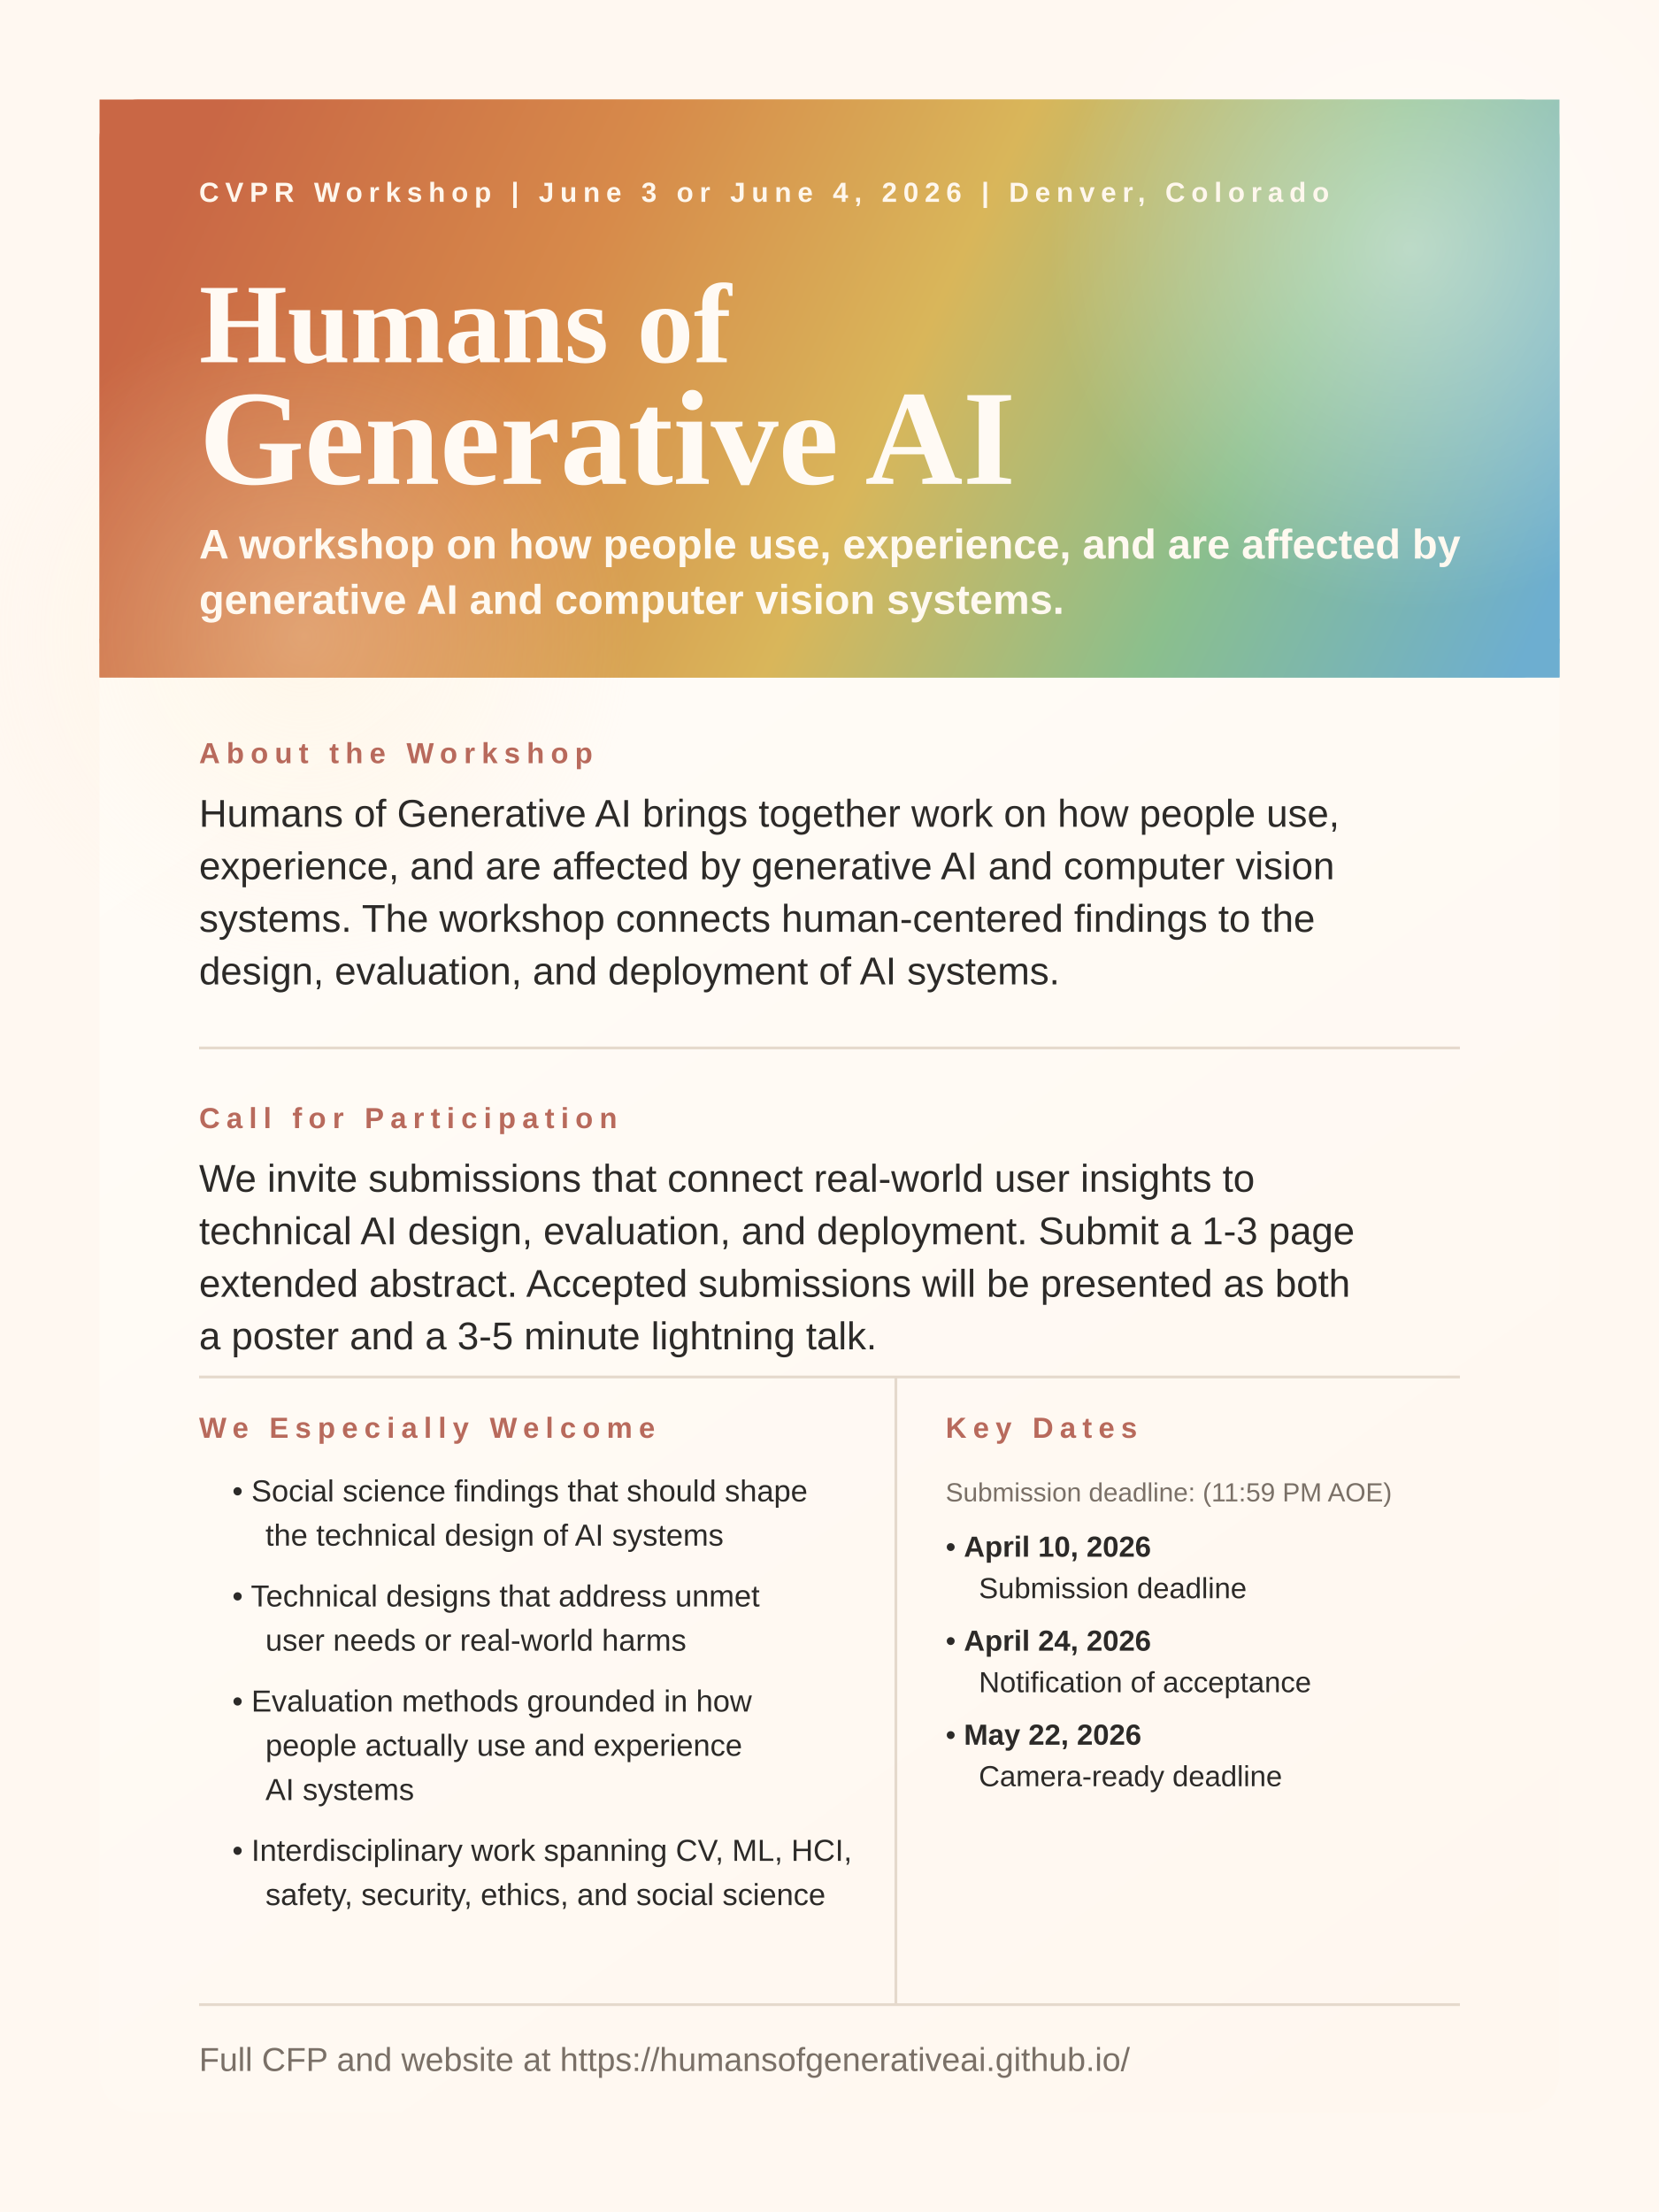
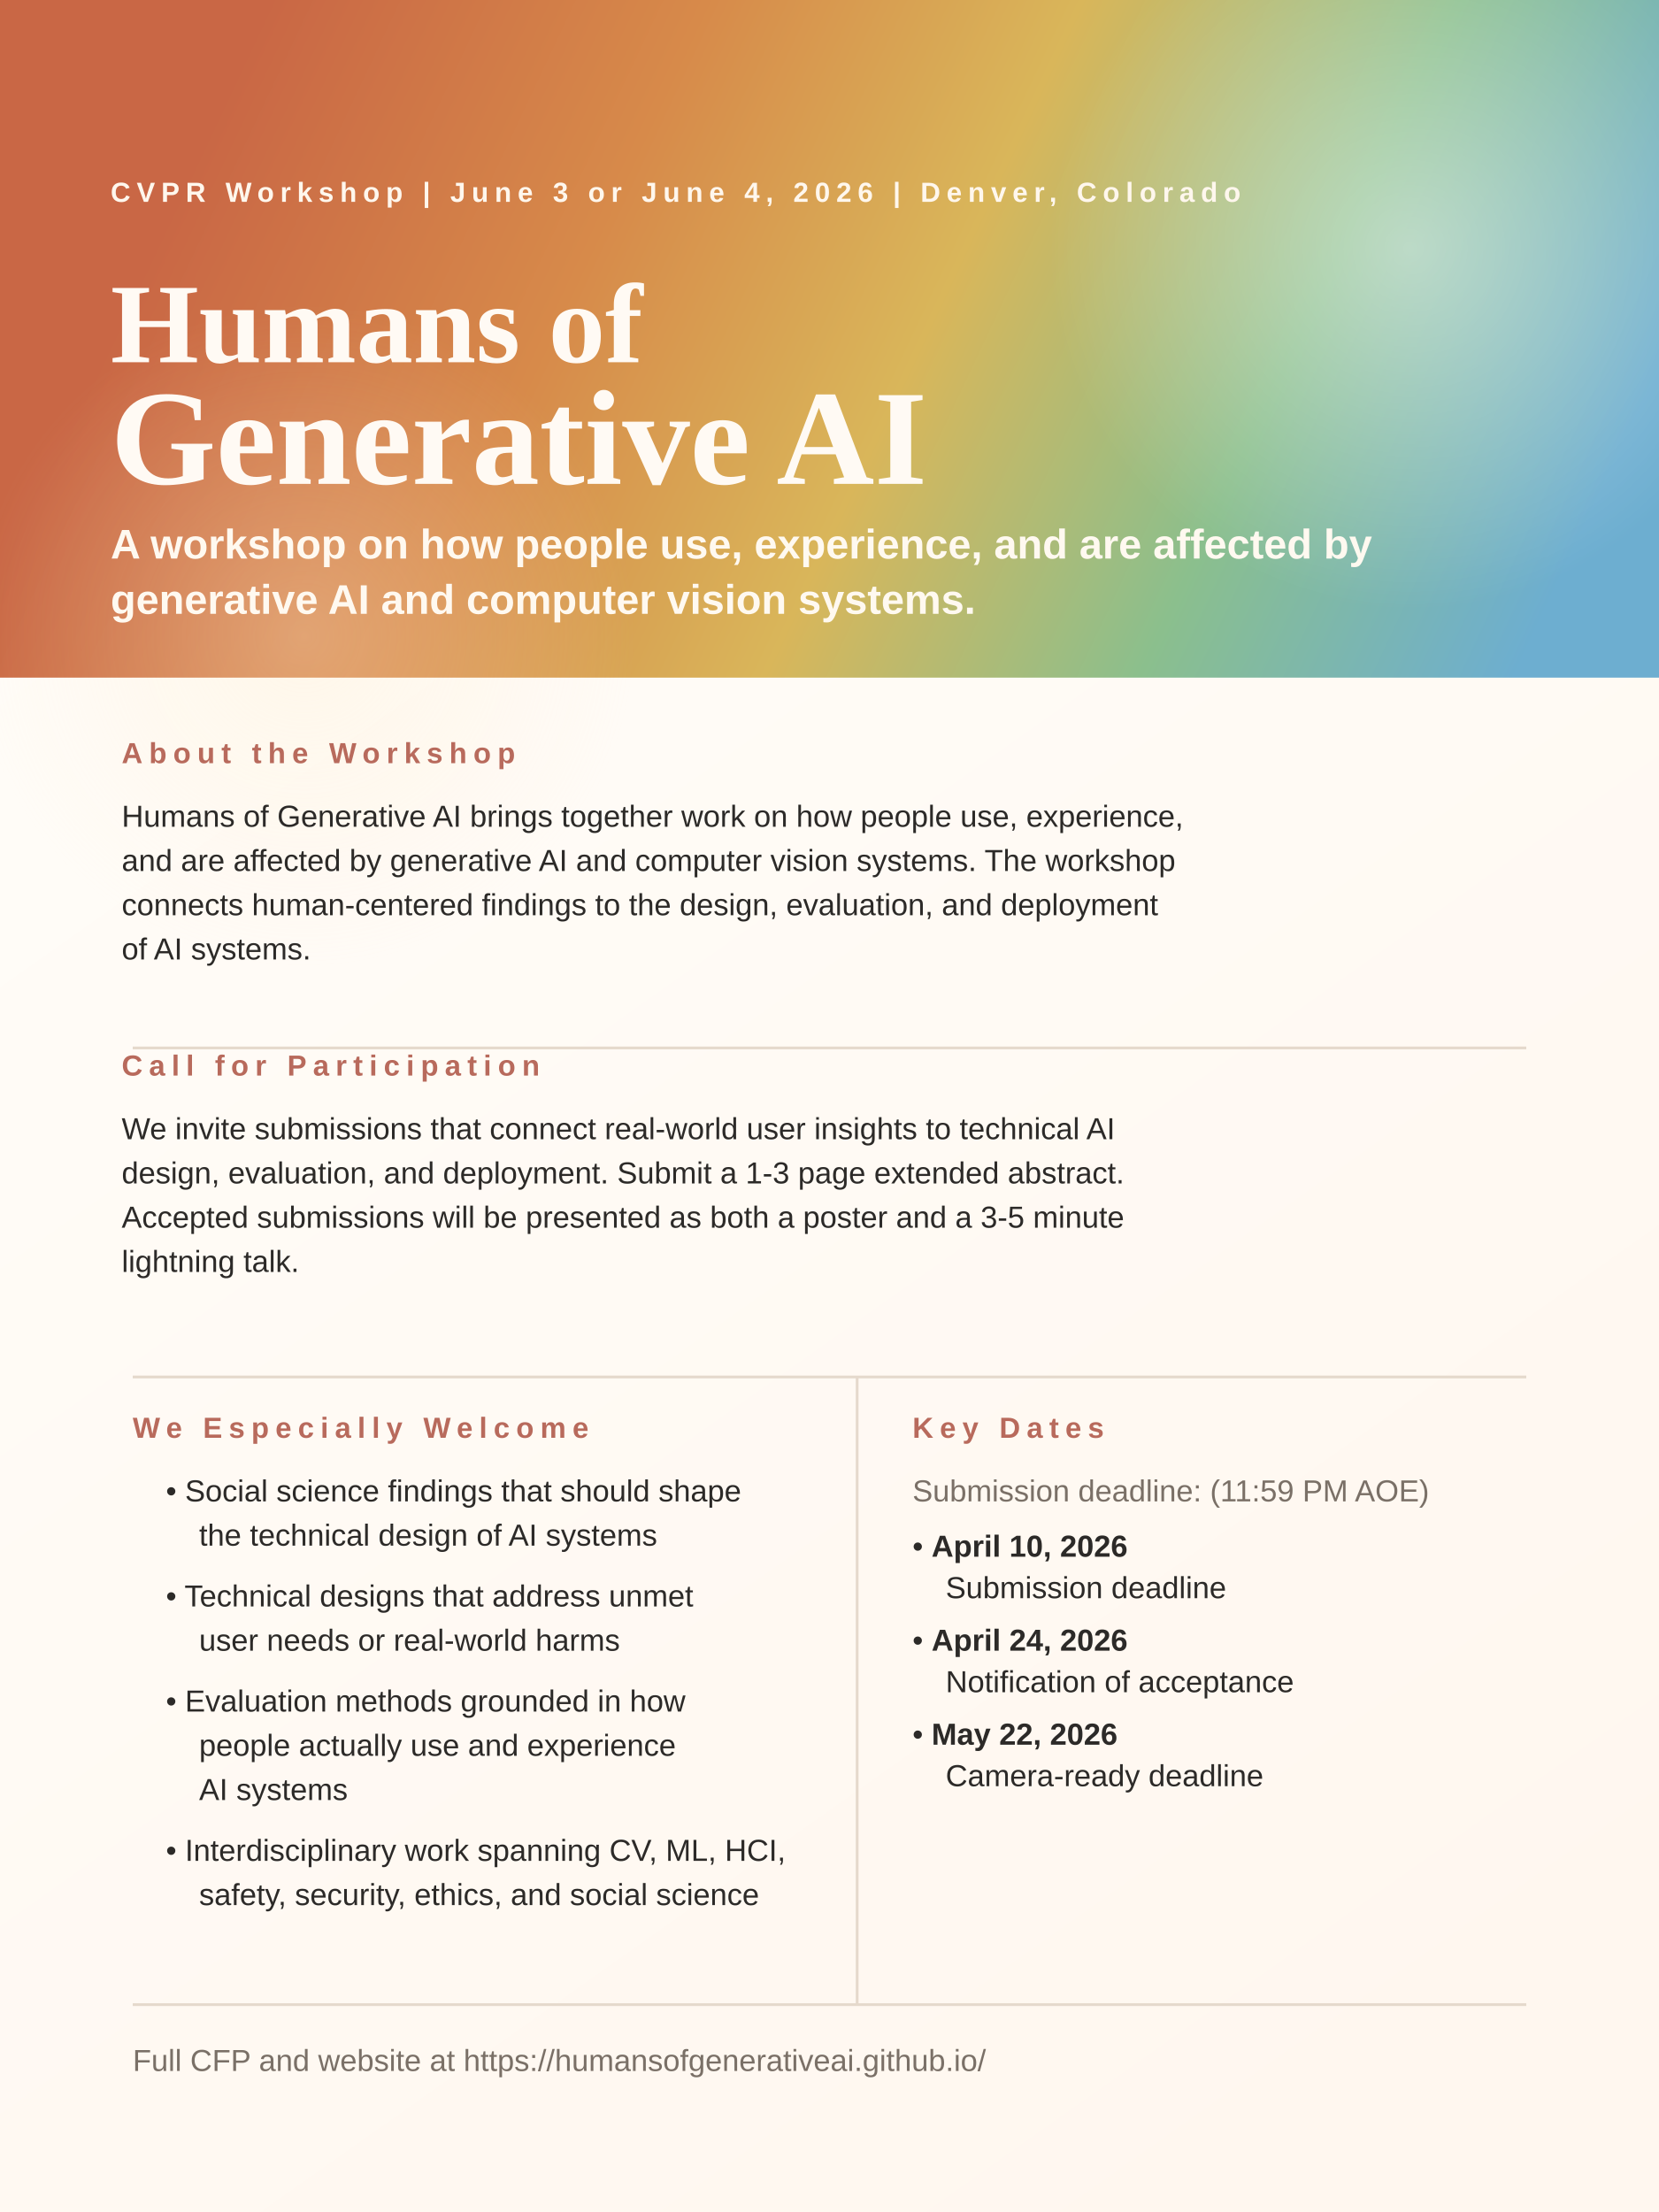
<svg xmlns="http://www.w3.org/2000/svg" width="1200" height="1600" viewBox="0 0 1200 1600" fill="none">
  <defs>
    <linearGradient id="bg" x1="144" y1="108" x2="1070" y2="544" gradientUnits="userSpaceOnUse">
      <stop stop-color="#C96745" />
      <stop offset="0.28" stop-color="#D78A4A" />
      <stop offset="0.52" stop-color="#D9B65A" />
      <stop offset="0.76" stop-color="#8BBF8D" />
      <stop offset="1" stop-color="#6DAED0" />
    </linearGradient>
    <linearGradient id="paper" x1="120" y1="120" x2="1080" y2="1480" gradientUnits="userSpaceOnUse">
      <stop stop-color="#FFFDF9" />
      <stop offset="1" stop-color="#FFF7EF" />
    </linearGradient>
    <radialGradient id="glow1" cx="0" cy="0" r="1" gradientUnits="userSpaceOnUse" gradientTransform="translate(1020 180) rotate(90) scale(260)">
      <stop stop-color="white" stop-opacity="0.45" />
      <stop offset="1" stop-color="white" stop-opacity="0" />
    </radialGradient>
    <radialGradient id="glow2" cx="0" cy="0" r="1" gradientUnits="userSpaceOnUse" gradientTransform="translate(220 460) rotate(90) scale(240)">
      <stop stop-color="#FFEBCD" stop-opacity="0.32" />
      <stop offset="1" stop-color="#FFEBCD" stop-opacity="0" />
    </radialGradient>
    <style>
      .sans { font-family: "Helvetica Neue", Arial, sans-serif; }
      .serif { font-family: Georgia, "Times New Roman", serif; }
      .smallcaps { letter-spacing: 0.22em; text-transform: uppercase; }
    </style>
  </defs>
-   <rect width="1200" height="1600" fill="#FFF8F1" />
-   <rect x="72" y="72" width="1056" height="1456" rx="28" fill="url(#paper)" />
+   <rect width="1200" height="1600" fill="url(#paper)" />
  <g>
-     <path d="M72 72H1128V490H72V72Z" fill="url(#bg)" />
-     <rect x="72" y="72" width="1056" height="418" rx="28" fill="url(#bg)" />
-     <rect x="72" y="462" width="1056" height="28" fill="url(#bg)" />
+     <path d="M0 0H1200V490H0V0Z" fill="url(#bg)" />
+     <rect x="0" y="0" width="1200" height="418" fill="url(#bg)" />
+     <rect x="0" y="462" width="1200" height="28" fill="url(#bg)" />
    <circle cx="1020" cy="180" r="260" fill="url(#glow1)" />
    <circle cx="220" cy="460" r="240" fill="url(#glow2)" />
  </g>
-   <text x="144" y="146" fill="#FFF7ED" class="sans smallcaps" font-size="20" font-weight="700">CVPR Workshop  |  June 3 or June 4, 2026  |  Denver, Colorado</text>
-   <text x="144" y="262" fill="#FFFAF4" class="serif" font-size="82" font-weight="700">Humans of</text>
-   <text x="144" y="350" fill="#FFFAF4" class="serif" font-size="98" font-weight="700">Generative AI</text>
-   <text x="144" y="404" fill="#FFF9F0" class="sans" font-size="30" font-weight="600">
-     <tspan x="144" dy="0">A workshop on how people use, experience, and are affected by</tspan>
-     <tspan x="144" dy="40">generative AI and computer vision systems.</tspan>
+   <text x="80" y="146" fill="#FFF7ED" class="sans smallcaps" font-size="20" font-weight="700">CVPR Workshop  |  June 3 or June 4, 2026  |  Denver, Colorado</text>
+   <text x="80" y="262" fill="#FFFAF4" class="serif" font-size="82" font-weight="700">Humans of</text>
+   <text x="80" y="350" fill="#FFFAF4" class="serif" font-size="98" font-weight="700">Generative AI</text>
+   <text x="80" y="404" fill="#FFF9F0" class="sans" font-size="30" font-weight="600">
+     <tspan x="80" dy="0">A workshop on how people use, experience, and are affected by</tspan>
+     <tspan x="80" dy="40">generative AI and computer vision systems.</tspan>
  </text>
-   <text x="144" y="552" fill="#B86A5C" class="sans smallcaps" font-size="21" font-weight="700">About the Workshop</text>
-   <text x="144" y="598" fill="#2C2A28" class="sans" font-size="28">
-     <tspan x="144" dy="0">Humans of Generative AI brings together work on how people use,</tspan>
-     <tspan x="144" dy="38">experience, and are affected by generative AI and computer vision</tspan>
-     <tspan x="144" dy="38">systems. The workshop connects human-centered findings to the</tspan>
-     <tspan x="144" dy="38">design, evaluation, and deployment of AI systems.</tspan>
+   <text x="88" y="552" fill="#B86A5C" class="sans smallcaps" font-size="21" font-weight="700">About the Workshop</text>
+   <text x="88" y="598" fill="#2C2A28" class="sans" font-size="22">
+     <tspan x="88" dy="0">Humans of Generative AI brings together work on how people use, experience,</tspan>
+     <tspan x="88" dy="32">and are affected by generative AI and computer vision systems. The workshop</tspan>
+     <tspan x="88" dy="32">connects human-centered findings to the design, evaluation, and deployment</tspan>
+     <tspan x="88" dy="32">of AI systems.</tspan>
  </text>
-   <line x1="144" y1="758" x2="1056" y2="758" stroke="#E5D9CC" stroke-width="2" />
-   <text x="144" y="816" fill="#B86A5C" class="sans smallcaps" font-size="21" font-weight="700">Call for Participation</text>
-   <text x="144" y="862" fill="#2C2A28" class="sans" font-size="28">
-     <tspan x="144" dy="0">We invite submissions that connect real-world user insights to</tspan>
-     <tspan x="144" dy="38">technical AI design, evaluation, and deployment. Submit a 1-3 page</tspan>
-     <tspan x="144" dy="38">extended abstract. Accepted submissions will be presented as both</tspan>
-     <tspan x="144" dy="38">a poster and a 3-5 minute lightning talk.</tspan>
+   <line x1="96" y1="758" x2="1104" y2="758" stroke="#E5D9CC" stroke-width="2" />
+   <text x="88" y="778" fill="#B86A5C" class="sans smallcaps" font-size="21" font-weight="700">Call for Participation</text>
+   <text x="88" y="824" fill="#2C2A28" class="sans" font-size="22">
+     <tspan x="88" dy="0">We invite submissions that connect real-world user insights to technical AI</tspan>
+     <tspan x="88" dy="32">design, evaluation, and deployment. Submit a 1-3 page extended abstract.</tspan>
+     <tspan x="88" dy="32">Accepted submissions will be presented as both a poster and a 3-5 minute</tspan>
+     <tspan x="88" dy="32">lightning talk.</tspan>
  </text>
-   <line x1="144" y1="996" x2="1056" y2="996" stroke="#E5D9CC" stroke-width="2" />
-   <line x1="648" y1="996" x2="648" y2="1450" stroke="#E5D9CC" stroke-width="2" />
-   <text x="144" y="1040" fill="#B86A5C" class="sans smallcaps" font-size="21" font-weight="700">We Especially Welcome</text>
-   <text x="168" y="1086" fill="#2C2A28" class="sans" font-size="22">
-     <tspan x="168" dy="0">• Social science findings that should shape</tspan>
-     <tspan x="192" dy="32">the technical design of AI systems</tspan>
-     <tspan x="168" dy="44">• Technical designs that address unmet</tspan>
-     <tspan x="192" dy="32">user needs or real-world harms</tspan>
-     <tspan x="168" dy="44">• Evaluation methods grounded in how</tspan>
-     <tspan x="192" dy="32">people actually use and experience</tspan>
-     <tspan x="192" dy="32">AI systems</tspan>
-     <tspan x="168" dy="44">• Interdisciplinary work spanning CV, ML, HCI,</tspan>
-     <tspan x="192" dy="32">safety, security, ethics, and social science</tspan>
+   <line x1="96" y1="996" x2="1104" y2="996" stroke="#E5D9CC" stroke-width="2" />
+   <line x1="620" y1="996" x2="620" y2="1450" stroke="#E5D9CC" stroke-width="2" />
+   <text x="96" y="1040" fill="#B86A5C" class="sans smallcaps" font-size="21" font-weight="700">We Especially Welcome</text>
+   <text x="120" y="1086" fill="#2C2A28" class="sans" font-size="22">
+     <tspan x="120" dy="0">• Social science findings that should shape</tspan>
+     <tspan x="144" dy="32">the technical design of AI systems</tspan>
+     <tspan x="120" dy="44">• Technical designs that address unmet</tspan>
+     <tspan x="144" dy="32">user needs or real-world harms</tspan>
+     <tspan x="120" dy="44">• Evaluation methods grounded in how</tspan>
+     <tspan x="144" dy="32">people actually use and experience</tspan>
+     <tspan x="144" dy="32">AI systems</tspan>
+     <tspan x="120" dy="44">• Interdisciplinary work spanning CV, ML, HCI,</tspan>
+     <tspan x="144" dy="32">safety, security, ethics, and social science</tspan>
  </text>
-   <text x="684" y="1040" fill="#B86A5C" class="sans smallcaps" font-size="21" font-weight="700">Key Dates</text>
-   <text x="684" y="1086" fill="#7A7067" class="sans" font-size="19">Submission deadline: (11:59 PM AOE)</text>
-   <text x="684" y="1126" fill="#2C2A28" class="sans" font-size="21">
-     <tspan x="684" dy="0">• <tspan font-weight="700">April 10, 2026</tspan>
+   <text x="660" y="1040" fill="#B86A5C" class="sans smallcaps" font-size="21" font-weight="700">Key Dates</text>
+   <text x="660" y="1086" fill="#7A7067" class="sans" font-size="22">Submission deadline: (11:59 PM AOE)</text>
+   <text x="660" y="1126" fill="#2C2A28" class="sans" font-size="22">
+     <tspan x="660" dy="0">• <tspan font-weight="700">April 10, 2026</tspan>
    </tspan>
-     <tspan x="708" dy="30">Submission deadline</tspan>
-     <tspan x="684" dy="38">• <tspan font-weight="700">April 24, 2026</tspan>
+     <tspan x="684" dy="30">Submission deadline</tspan>
+     <tspan x="660" dy="38">• <tspan font-weight="700">April 24, 2026</tspan>
    </tspan>
-     <tspan x="708" dy="30">Notification of acceptance</tspan>
-     <tspan x="684" dy="38">• <tspan font-weight="700">May 22, 2026</tspan>
+     <tspan x="684" dy="30">Notification of acceptance</tspan>
+     <tspan x="660" dy="38">• <tspan font-weight="700">May 22, 2026</tspan>
    </tspan>
-     <tspan x="708" dy="30">Camera-ready deadline</tspan>
+     <tspan x="684" dy="30">Camera-ready deadline</tspan>
  </text>
-   <line x1="144" y1="1450" x2="1056" y2="1450" stroke="#E5D9CC" stroke-width="2" />
-   <text x="144" y="1498" fill="#7A7067" class="sans" font-size="24">Full CFP and website at https://humansofgenerativeai.github.io/</text>
+   <line x1="96" y1="1450" x2="1104" y2="1450" stroke="#E5D9CC" stroke-width="2" />
+   <text x="96" y="1498" fill="#7A7067" class="sans" font-size="22">Full CFP and website at https://humansofgenerativeai.github.io/</text>
</svg>
